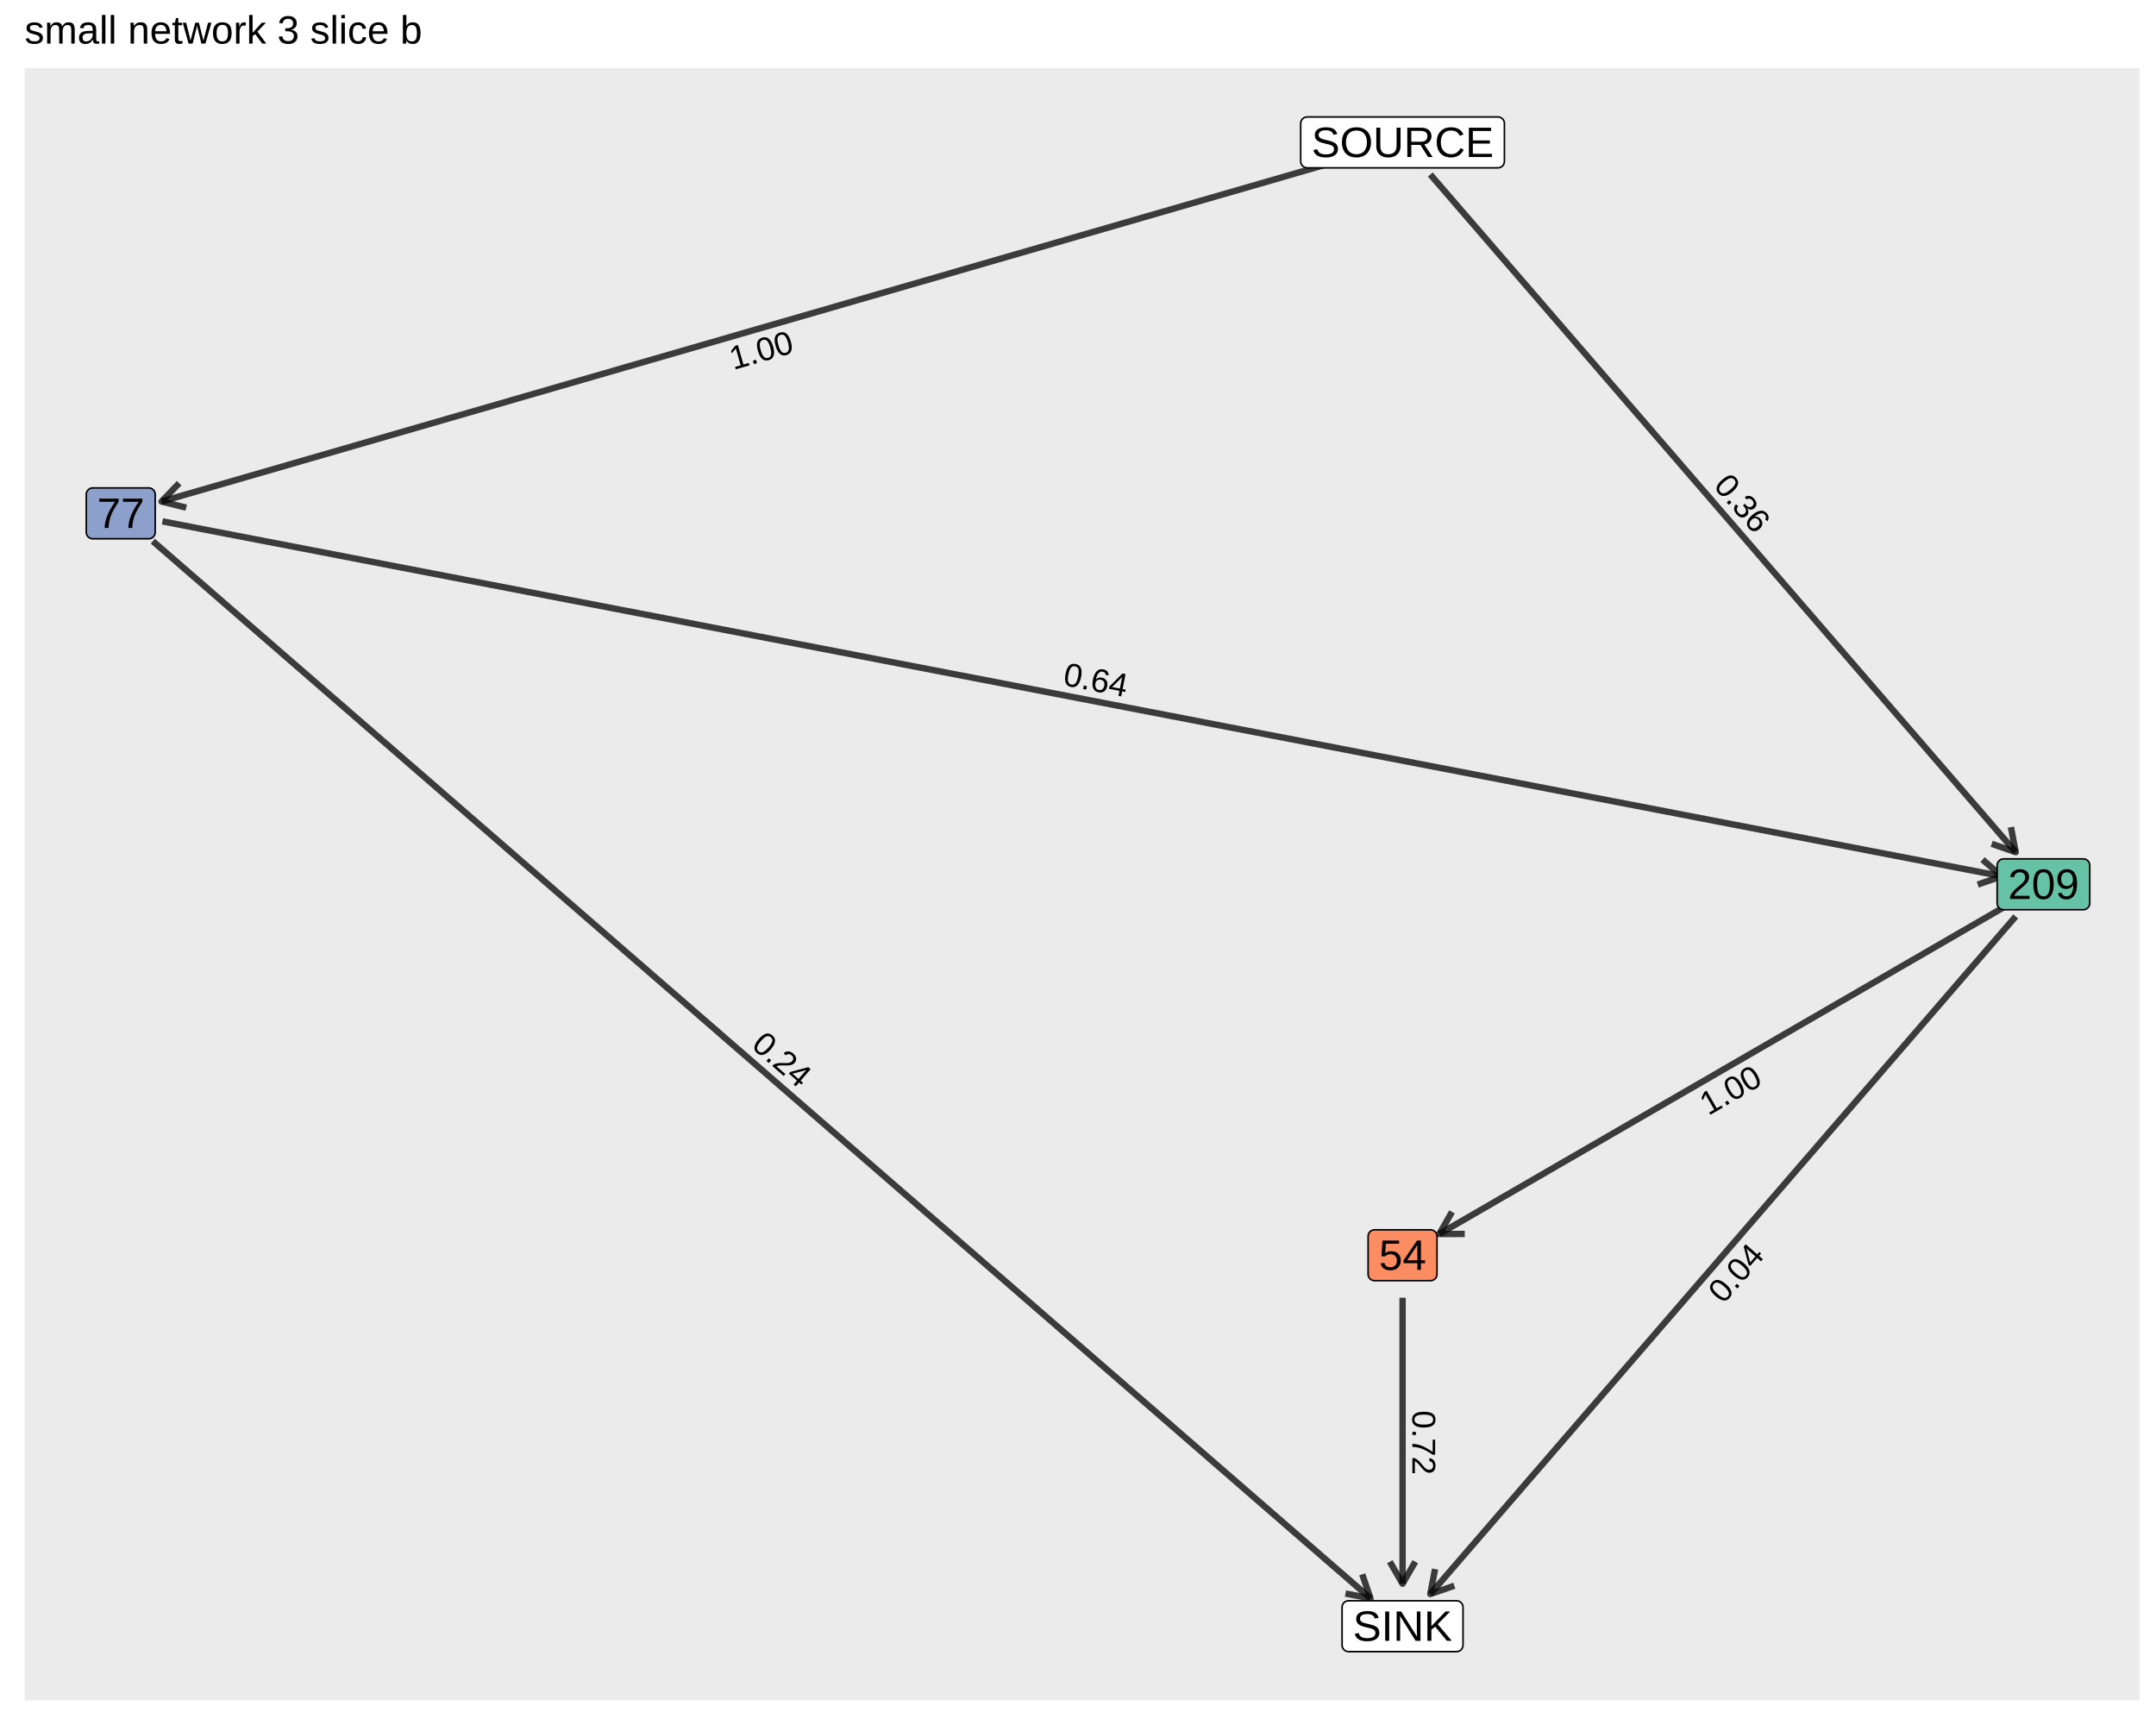
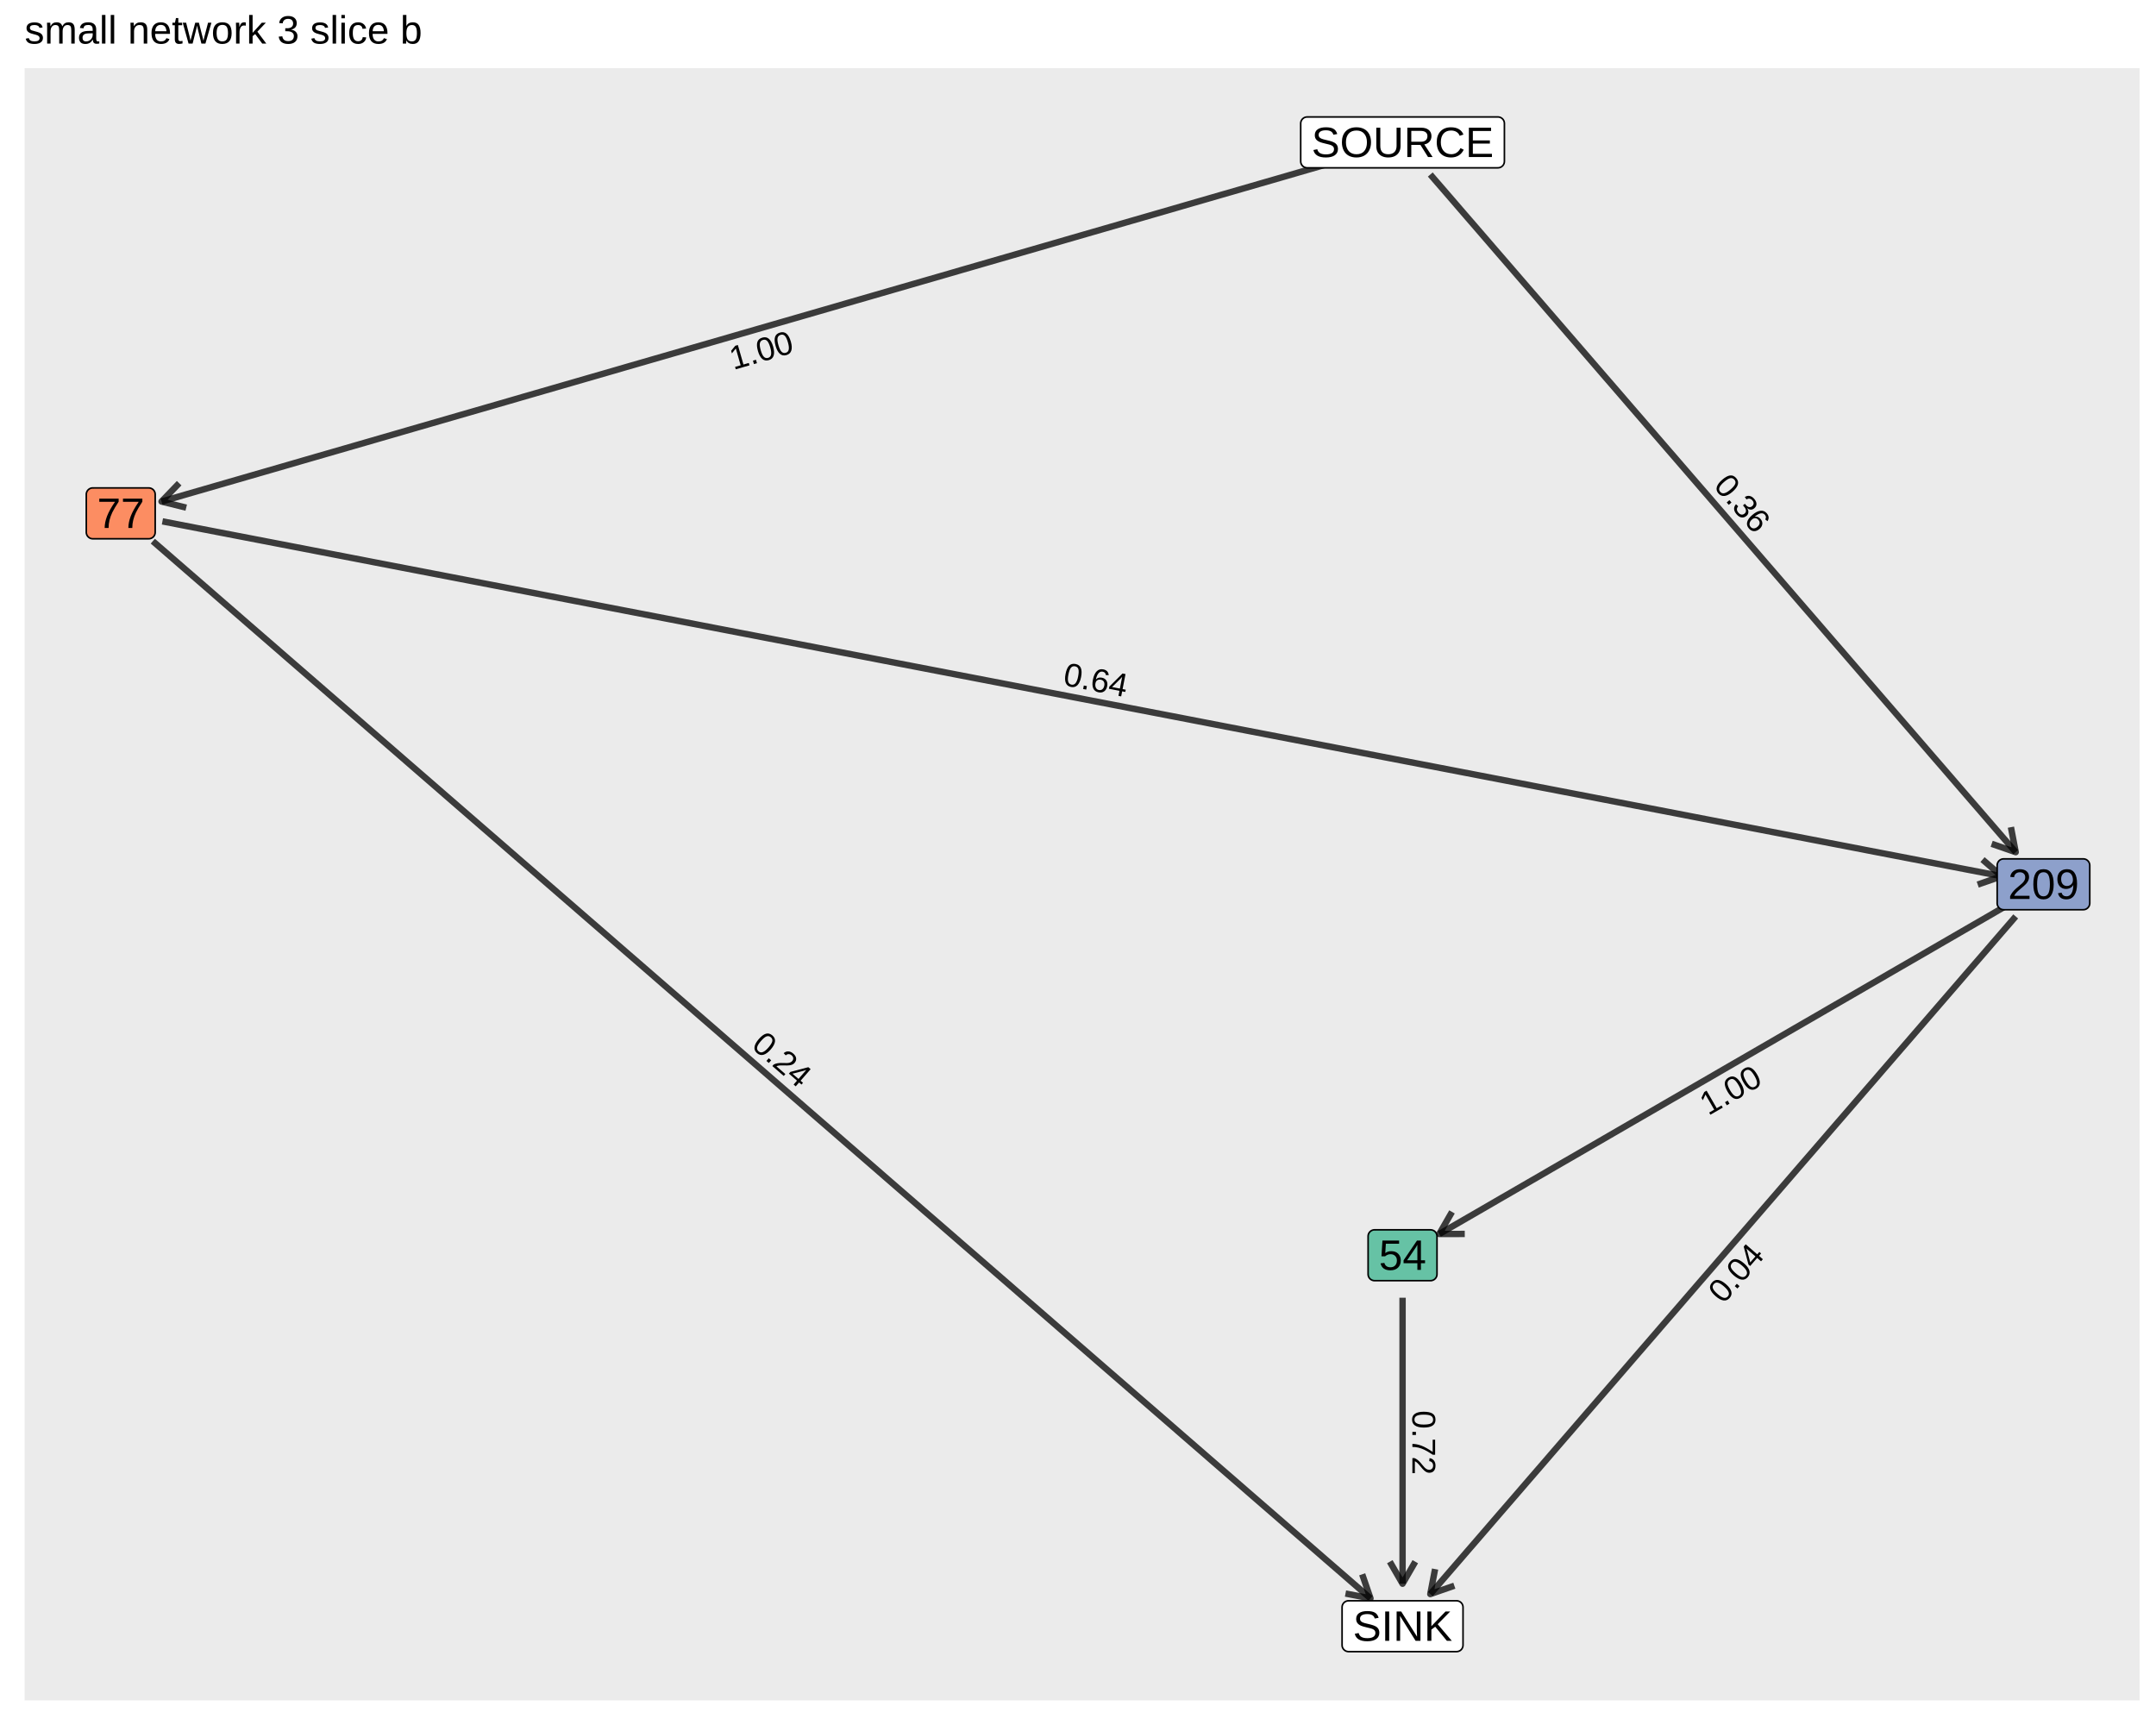
<svg xmlns="http://www.w3.org/2000/svg" viewBox="0 0 720.00 576.00">
  <defs>
    <style type="text/css">
    line, polyline, polygon, path, rect, circle {
      fill: none;
      stroke: #000000;
      stroke-linecap: round;
      stroke-linejoin: round;
      stroke-miterlimit: 10.00;
    }
  </style>
  </defs>
  <rect width="100%" height="100%" style="stroke: none; fill: #FFFFFF;" />
  <rect x="0.00" y="0.00" width="720.00" height="576.00" style="stroke-width: 1.07; stroke: #FFFFFF; fill: #FFFFFF;" />
  <defs>
    <clipPath id="cpOC4yMnw3MTQuNTJ8NTY3Ljc4fDIyLjc3">
      <rect x="8.22" y="22.77" width="706.30" height="545.01" />
    </clipPath>
  </defs>
  <rect x="8.22" y="22.77" width="706.30" height="545.01" style="stroke-width: 1.07; stroke: none; fill: #EBEBEB;" clip-path="url(#cpOC4yMnw3MTQuNTJ8NTY3Ljc4fDIyLjc3)" />
  <polyline points="468.39,433.32 468.39,434.16 468.39,435.41 468.39,436.66 468.39,437.91 468.39,439.16 468.39,440.41 468.39,441.66 468.39,442.91 468.39,444.17 468.39,445.42 468.39,446.67 468.39,447.92 468.39,449.17 468.39,450.42 468.39,451.67 468.39,452.92 468.39,454.17 468.39,455.43 468.39,456.68 468.39,457.93 468.39,459.18 468.39,460.43 468.39,461.68 468.39,462.93 468.39,464.18 468.39,465.44 468.39,466.69 468.39,467.94 468.39,469.19 468.39,470.44 468.39,471.69 468.39,472.94 468.39,474.19 468.39,475.44 468.39,476.70 468.39,477.95 468.39,479.20 468.39,480.45 468.39,481.70 468.39,482.95 468.39,484.20 468.39,485.45 468.39,486.71 468.39,487.96 468.39,489.21 468.39,490.46 468.39,491.71 468.39,492.96 468.39,494.21 468.39,495.46 468.39,496.71 468.39,497.97 468.39,499.22 468.39,500.47 468.39,501.72 468.39,502.97 468.39,504.22 468.39,505.47 468.39,506.72 468.39,507.97 468.39,509.23 468.39,510.48 468.39,511.73 468.39,512.98 468.39,514.23 468.39,515.48 468.39,516.73 468.39,517.98 468.39,519.24 468.39,520.49 468.39,521.74 468.39,522.99 468.39,524.24 468.39,525.49 468.39,526.74 468.39,527.99 468.39,528.83 " style="stroke-width: 2.13; stroke: #000000; stroke-opacity: 0.75; stroke-linecap: butt;" clip-path="url(#cpOC4yMnw3MTQuNTJ8NTY3Ljc4fDIyLjc3)" />
  <polyline points="464.13,521.47 468.39,528.83 472.64,521.47 " style="stroke-width: 2.13; stroke: #000000; stroke-opacity: 0.75; stroke-linecap: butt;" clip-path="url(#cpOC4yMnw3MTQuNTJ8NTY3Ljc4fDIyLjc3)" />
  <polyline points="54.24,174.09 59.78,175.16 66.27,176.42 72.75,177.67 79.24,178.92 85.72,180.17 92.21,181.42 98.70,182.67 105.18,183.92 111.67,185.17 118.15,186.42 124.64,187.68 131.12,188.93 137.61,190.18 144.10,191.43 150.58,192.68 157.07,193.93 163.55,195.18 170.04,196.43 176.53,197.68 183.01,198.94 189.50,200.19 195.98,201.44 202.47,202.69 208.95,203.94 215.44,205.19 221.93,206.44 228.41,207.69 234.90,208.95 241.38,210.20 247.87,211.45 254.35,212.70 260.84,213.95 267.33,215.20 273.81,216.45 280.30,217.70 286.78,218.95 293.27,220.21 299.75,221.46 306.24,222.71 312.73,223.96 319.21,225.21 325.70,226.46 332.18,227.71 338.67,228.96 345.16,230.22 351.64,231.47 358.13,232.72 364.61,233.97 371.10,235.22 377.58,236.47 384.07,237.72 390.56,238.97 397.04,240.22 403.53,241.48 410.01,242.73 416.50,243.98 422.98,245.23 429.47,246.48 435.96,247.73 442.44,248.98 448.93,250.23 455.41,251.49 461.90,252.74 468.39,253.99 474.87,255.24 481.36,256.49 487.84,257.74 494.33,258.99 500.81,260.24 507.30,261.49 513.79,262.75 520.27,264.00 526.76,265.25 533.24,266.50 539.73,267.75 546.21,269.00 552.70,270.25 559.19,271.50 565.67,272.76 572.16,274.01 578.64,275.26 585.13,276.51 591.62,277.76 598.10,279.01 604.59,280.26 611.07,281.51 617.56,282.76 624.04,284.02 630.53,285.27 637.02,286.52 643.50,287.77 649.99,289.02 656.47,290.27 662.96,291.52 668.50,292.59 " style="stroke-width: 2.13; stroke: #000000; stroke-opacity: 0.75; stroke-linecap: butt;" clip-path="url(#cpOC4yMnw3MTQuNTJ8NTY3Ljc4fDIyLjc3)" />
  <polyline points="660.46,295.37 668.50,292.59 662.07,287.02 " style="stroke-width: 2.13; stroke: #000000; stroke-opacity: 0.75; stroke-linecap: butt;" clip-path="url(#cpOC4yMnw3MTQuNTJ8NTY3Ljc4fDIyLjc3)" />
  <polyline points="51.03,180.70 53.30,182.67 57.62,186.42 61.94,190.18 66.27,193.93 70.59,197.68 74.91,201.44 79.24,205.19 83.56,208.95 87.89,212.70 92.21,216.45 96.53,220.21 100.86,223.96 105.18,227.71 109.51,231.47 113.83,235.22 118.15,238.97 122.48,242.73 126.80,246.48 131.12,250.23 135.45,253.99 139.77,257.74 144.10,261.49 148.42,265.25 152.74,269.00 157.07,272.76 161.39,276.51 165.72,280.26 170.04,284.02 174.36,287.77 178.69,291.52 183.01,295.28 187.33,299.03 191.66,302.78 195.98,306.54 200.31,310.29 204.63,314.04 208.95,317.80 213.28,321.55 217.60,325.30 221.93,329.06 226.25,332.81 230.57,336.56 234.90,340.32 239.22,344.07 243.54,347.83 247.87,351.58 252.19,355.33 256.52,359.09 260.84,362.84 265.16,366.59 269.49,370.35 273.81,374.10 278.14,377.85 282.46,381.61 286.78,385.36 291.11,389.11 295.43,392.87 299.75,396.62 304.08,400.37 308.40,404.13 312.73,407.88 317.05,411.63 321.37,415.39 325.70,419.14 330.02,422.90 334.35,426.65 338.67,430.40 342.99,434.16 347.32,437.91 351.64,441.66 355.97,445.42 360.29,449.17 364.61,452.92 368.94,456.68 373.26,460.43 377.58,464.18 381.91,467.94 386.23,471.69 390.56,475.44 394.88,479.20 399.20,482.95 403.53,486.71 407.85,490.46 412.18,494.21 416.50,497.97 420.82,501.72 425.15,505.47 429.47,509.23 433.79,512.98 438.12,516.73 442.44,520.49 446.77,524.24 451.09,527.99 455.41,531.75 457.68,533.72 " style="stroke-width: 2.13; stroke: #000000; stroke-opacity: 0.75; stroke-linecap: butt;" clip-path="url(#cpOC4yMnw3MTQuNTJ8NTY3Ljc4fDIyLjc3)" />
  <polyline points="449.33,532.10 457.68,533.72 454.91,525.68 " style="stroke-width: 2.13; stroke: #000000; stroke-opacity: 0.75; stroke-linecap: butt;" clip-path="url(#cpOC4yMnw3MTQuNTJ8NTY3Ljc4fDIyLjc3)" />
  <polyline points="670.15,302.38 669.44,302.78 667.28,304.03 665.12,305.29 662.96,306.54 660.80,307.79 658.63,309.04 656.47,310.29 654.31,311.54 652.15,312.79 649.99,314.04 647.83,315.29 645.66,316.55 643.50,317.80 641.34,319.05 639.18,320.30 637.02,321.55 634.85,322.80 632.69,324.05 630.53,325.30 628.37,326.56 626.21,327.81 624.04,329.06 621.88,330.31 619.72,331.56 617.56,332.81 615.40,334.06 613.23,335.31 611.07,336.56 608.91,337.82 606.75,339.07 604.59,340.32 602.42,341.57 600.26,342.82 598.10,344.07 595.94,345.32 593.78,346.57 591.62,347.83 589.45,349.08 587.29,350.33 585.13,351.58 582.97,352.83 580.81,354.08 578.64,355.33 576.48,356.58 574.32,357.83 572.16,359.09 570.00,360.34 567.83,361.59 565.67,362.84 563.51,364.09 561.35,365.34 559.19,366.59 557.02,367.84 554.86,369.10 552.70,370.35 550.54,371.60 548.38,372.85 546.21,374.10 544.05,375.35 541.89,376.60 539.73,377.85 537.57,379.10 535.40,380.36 533.24,381.61 531.08,382.86 528.92,384.11 526.76,385.36 524.60,386.61 522.43,387.86 520.27,389.11 518.11,390.36 515.95,391.62 513.79,392.87 511.62,394.12 509.46,395.37 507.30,396.62 505.14,397.87 502.98,399.12 500.81,400.37 498.65,401.63 496.49,402.88 494.33,404.13 492.17,405.38 490.00,406.63 487.84,407.88 485.68,409.13 483.52,410.38 481.36,411.63 480.65,412.04 " style="stroke-width: 2.13; stroke: #000000; stroke-opacity: 0.75; stroke-linecap: butt;" clip-path="url(#cpOC4yMnw3MTQuNTJ8NTY3Ljc4fDIyLjc3)" />
  <polyline points="484.90,404.67 480.65,412.04 489.16,412.03 " style="stroke-width: 2.13; stroke: #000000; stroke-opacity: 0.75; stroke-linecap: butt;" clip-path="url(#cpOC4yMnw3MTQuNTJ8NTY3Ljc4fDIyLjc3)" />
  <polyline points="673.15,306.00 671.61,307.79 669.44,310.29 667.28,312.79 665.12,315.29 662.96,317.80 660.80,320.30 658.63,322.80 656.47,325.30 654.31,327.81 652.15,330.31 649.99,332.81 647.83,335.31 645.66,337.82 643.50,340.32 641.34,342.82 639.18,345.32 637.02,347.83 634.85,350.33 632.69,352.83 630.53,355.33 628.37,357.83 626.21,360.34 624.04,362.84 621.88,365.34 619.72,367.84 617.56,370.35 615.40,372.85 613.23,375.35 611.07,377.85 608.91,380.36 606.75,382.86 604.59,385.36 602.42,387.86 600.26,390.36 598.10,392.87 595.94,395.37 593.78,397.87 591.62,400.37 589.45,402.88 587.29,405.38 585.13,407.88 582.97,410.38 580.81,412.89 578.64,415.39 576.48,417.89 574.32,420.39 572.16,422.90 570.00,425.40 567.83,427.90 565.67,430.40 563.51,432.90 561.35,435.41 559.19,437.91 557.02,440.41 554.86,442.91 552.70,445.42 550.54,447.92 548.38,450.42 546.21,452.92 544.05,455.43 541.89,457.93 539.73,460.43 537.57,462.93 535.40,465.44 533.24,467.94 531.08,470.44 528.92,472.94 526.76,475.44 524.60,477.95 522.43,480.45 520.27,482.95 518.11,485.45 515.95,487.96 513.79,490.46 511.62,492.96 509.46,495.46 507.30,497.97 505.14,500.47 502.98,502.97 500.81,505.47 498.65,507.97 496.49,510.48 494.33,512.98 492.17,515.48 490.00,517.98 487.84,520.49 485.68,522.99 483.52,525.49 481.36,527.99 479.19,530.50 477.65,532.28 " style="stroke-width: 2.13; stroke: #000000; stroke-opacity: 0.75; stroke-linecap: butt;" clip-path="url(#cpOC4yMnw3MTQuNTJ8NTY3Ljc4fDIyLjc3)" />
  <polyline points="479.25,523.93 477.65,532.28 485.68,529.49 " style="stroke-width: 2.13; stroke: #000000; stroke-opacity: 0.75; stroke-linecap: butt;" clip-path="url(#cpOC4yMnw3MTQuNTJ8NTY3Ljc4fDIyLjc3)" />
  <polyline points="454.77,51.48 451.09,52.55 446.77,53.80 442.44,55.05 438.12,56.30 433.79,57.55 429.47,58.81 425.15,60.06 420.82,61.31 416.50,62.56 412.18,63.81 407.85,65.06 403.53,66.31 399.20,67.56 394.88,68.81 390.56,70.07 386.23,71.32 381.91,72.57 377.58,73.82 373.26,75.07 368.94,76.32 364.61,77.57 360.29,78.82 355.97,80.07 351.64,81.33 347.32,82.58 342.99,83.83 338.67,85.08 334.35,86.33 330.02,87.58 325.70,88.83 321.37,90.08 317.05,91.34 312.73,92.59 308.40,93.84 304.08,95.09 299.75,96.34 295.43,97.59 291.11,98.84 286.78,100.09 282.46,101.34 278.14,102.60 273.81,103.85 269.49,105.10 265.16,106.35 260.84,107.60 256.52,108.85 252.19,110.10 247.87,111.35 243.54,112.61 239.22,113.86 234.90,115.11 230.57,116.36 226.25,117.61 221.93,118.86 217.60,120.11 213.28,121.36 208.95,122.61 204.63,123.87 200.31,125.12 195.98,126.37 191.66,127.62 187.33,128.87 183.01,130.12 178.69,131.37 174.36,132.62 170.04,133.88 165.72,135.13 161.39,136.38 157.07,137.63 152.74,138.88 148.42,140.13 144.10,141.38 139.77,142.63 135.45,143.88 131.12,145.14 126.80,146.39 122.48,147.64 118.15,148.89 113.83,150.14 109.51,151.39 105.18,152.64 100.86,153.89 96.53,155.15 92.21,156.40 87.89,157.65 83.56,158.90 79.24,160.15 74.91,161.40 70.59,162.65 66.27,163.90 61.94,165.15 57.62,166.41 53.94,167.47 " style="stroke-width: 2.13; stroke: #000000; stroke-opacity: 0.75; stroke-linecap: butt;" clip-path="url(#cpOC4yMnw3MTQuNTJ8NTY3Ljc4fDIyLjc3)" />
  <polyline points="59.83,161.34 53.94,167.47 62.19,169.51 " style="stroke-width: 2.13; stroke: #000000; stroke-opacity: 0.75; stroke-linecap: butt;" clip-path="url(#cpOC4yMnw3MTQuNTJ8NTY3Ljc4fDIyLjc3)" />
  <polyline points="477.65,58.27 479.19,60.06 481.36,62.56 483.52,65.06 485.68,67.56 487.84,70.07 490.00,72.57 492.17,75.07 494.33,77.57 496.49,80.07 498.65,82.58 500.81,85.08 502.98,87.58 505.14,90.08 507.30,92.59 509.46,95.09 511.62,97.59 513.79,100.09 515.95,102.60 518.11,105.10 520.27,107.60 522.43,110.10 524.60,112.61 526.76,115.11 528.92,117.61 531.08,120.11 533.24,122.61 535.40,125.12 537.57,127.62 539.73,130.12 541.89,132.62 544.05,135.13 546.21,137.63 548.38,140.13 550.54,142.63 552.70,145.14 554.86,147.64 557.02,150.14 559.19,152.64 561.35,155.15 563.51,157.65 565.67,160.15 567.83,162.65 570.00,165.15 572.16,167.66 574.32,170.16 576.48,172.66 578.64,175.16 580.81,177.67 582.97,180.17 585.13,182.67 587.29,185.17 589.45,187.68 591.62,190.18 593.78,192.68 595.94,195.18 598.10,197.68 600.26,200.19 602.42,202.69 604.59,205.19 606.75,207.69 608.91,210.20 611.07,212.70 613.23,215.20 615.40,217.70 617.56,220.21 619.72,222.71 621.88,225.21 624.04,227.71 626.21,230.22 628.37,232.72 630.53,235.22 632.69,237.72 634.85,240.22 637.02,242.73 639.18,245.23 641.34,247.73 643.50,250.23 645.66,252.74 647.83,255.24 649.99,257.74 652.15,260.24 654.31,262.75 656.47,265.25 658.63,267.75 660.80,270.25 662.96,272.76 665.12,275.26 667.28,277.76 669.44,280.26 671.61,282.76 673.15,284.55 " style="stroke-width: 2.13; stroke: #000000; stroke-opacity: 0.75; stroke-linecap: butt;" clip-path="url(#cpOC4yMnw3MTQuNTJ8NTY3Ljc4fDIyLjc3)" />
  <polyline points="665.12,281.76 673.15,284.55 671.55,276.20 " style="stroke-width: 2.13; stroke: #000000; stroke-opacity: 0.75; stroke-linecap: butt;" clip-path="url(#cpOC4yMnw3MTQuNTJ8NTY3Ljc4fDIyLjc3)" />
  <g clip-path="url(#cpOC4yMnw3MTQuNTJ8NTY3Ljc4fDIyLjc3)">
    <text transform="translate(471.67,470.96) rotate(-270)" style="font-size: 11.04px; font-family: Liberation Sans;" textLength="21.48px" lengthAdjust="spacingAndGlyphs">0.72</text>
  </g>
  <g clip-path="url(#cpOC4yMnw3MTQuNTJ8NTY3Ljc4fDIyLjc3)">
    <text transform="translate(354.69,228.70) rotate(-349)" style="font-size: 11.04px; font-family: Liberation Sans;" textLength="21.48px" lengthAdjust="spacingAndGlyphs">0.64</text>
  </g>
  <g clip-path="url(#cpOC4yMnw3MTQuNTJ8NTY3Ljc4fDIyLjc3)">
    <text transform="translate(250.56,349.56) rotate(-319)" style="font-size: 11.04px; font-family: Liberation Sans;" textLength="21.48px" lengthAdjust="spacingAndGlyphs">0.24</text>
  </g>
  <g clip-path="url(#cpOC4yMnw3MTQuNTJ8NTY3Ljc4fDIyLjc3)">
    <text transform="translate(570.47,372.64) rotate(-390)" style="font-size: 11.04px; font-family: Liberation Sans;" textLength="21.48px" lengthAdjust="spacingAndGlyphs">1.00</text>
  </g>
  <g clip-path="url(#cpOC4yMnw3MTQuNTJ8NTY3Ljc4fDIyLjc3)">
    <text transform="translate(575.53,435.64) rotate(-409)" style="font-size: 11.04px; font-family: Liberation Sans;" textLength="21.48px" lengthAdjust="spacingAndGlyphs">0.04</text>
  </g>
  <g clip-path="url(#cpOC4yMnw3MTQuNTJ8NTY3Ljc4fDIyLjc3)">
    <text transform="translate(244.90,123.54) rotate(-376)" style="font-size: 11.04px; font-family: Liberation Sans;" textLength="21.48px" lengthAdjust="spacingAndGlyphs">1.00</text>
  </g>
  <g clip-path="url(#cpOC4yMnw3MTQuNTJ8NTY3Ljc4fDIyLjc3)">
    <text transform="translate(571.95,162.38) rotate(-311)" style="font-size: 11.04px; font-family: Liberation Sans;" textLength="21.48px" lengthAdjust="spacingAndGlyphs">0.36</text>
  </g>
-   <polygon points="459.04,427.63 477.73,427.63 477.64,427.63 477.99,427.62 478.33,427.55 478.66,427.42 478.96,427.25 479.23,427.03 479.46,426.77 479.64,426.48 479.78,426.16 479.86,425.82 479.89,425.47 479.89,425.47 479.89,412.81 479.89,412.81 479.86,412.46 479.78,412.13 479.64,411.81 479.46,411.51 479.23,411.25 478.96,411.03 478.66,410.86 478.33,410.74 477.99,410.67 477.73,410.65 459.04,410.65 459.30,410.67 458.95,410.65 458.61,410.69 458.27,410.79 457.96,410.94 457.67,411.14 457.42,411.38 457.21,411.66 457.05,411.96 456.94,412.29 456.89,412.64 456.88,412.81 456.88,425.47 456.89,425.30 456.89,425.65 456.94,425.99 457.05,426.32 457.21,426.63 457.42,426.90 457.67,427.15 457.96,427.34 458.27,427.49 458.61,427.59 458.95,427.63 " style="stroke-width: 0.53; fill: #FC8D62;" clip-path="url(#cpOC4yMnw3MTQuNTJ8NTY3Ljc4fDIyLjc3)" />
+   <polygon points="459.04,427.63 477.73,427.63 477.64,427.63 477.99,427.62 478.33,427.55 478.66,427.42 478.96,427.25 479.23,427.03 479.46,426.77 479.64,426.48 479.78,426.16 479.86,425.82 479.89,425.47 479.89,425.47 479.89,412.81 479.89,412.81 479.86,412.46 479.78,412.13 479.64,411.81 479.46,411.51 479.23,411.25 478.96,411.03 478.66,410.86 478.33,410.74 477.99,410.67 477.73,410.65 459.04,410.65 459.30,410.67 458.95,410.65 458.61,410.69 458.27,410.79 457.96,410.94 457.67,411.14 457.42,411.38 457.21,411.66 457.05,411.96 456.94,412.29 456.89,412.64 456.88,412.81 456.88,425.47 456.89,425.30 456.89,425.65 456.94,425.99 457.05,426.32 457.21,426.63 457.42,426.90 457.67,427.15 457.96,427.34 458.27,427.49 458.61,427.59 458.95,427.63 " style="stroke-width: 0.53; fill: #66C2A5;" clip-path="url(#cpOC4yMnw3MTQuNTJ8NTY3Ljc4fDIyLjc3)" />
  <g clip-path="url(#cpOC4yMnw3MTQuNTJ8NTY3Ljc4fDIyLjc3)">
    <text x="460.48" y="424.03" style="font-size: 14.23px; font-family: Liberation Sans;" textLength="15.81px" lengthAdjust="spacingAndGlyphs">54</text>
  </g>
-   <polygon points="30.98,179.90 49.67,179.90 49.58,179.90 49.93,179.89 50.27,179.82 50.60,179.69 50.90,179.52 51.17,179.30 51.40,179.04 51.58,178.74 51.72,178.42 51.80,178.09 51.83,177.74 51.83,177.74 51.83,165.08 51.83,165.08 51.80,164.73 51.72,164.40 51.58,164.08 51.40,163.78 51.17,163.52 50.90,163.30 50.60,163.13 50.27,163.00 49.93,162.94 49.67,162.92 30.98,162.92 31.24,162.94 30.89,162.92 30.55,162.96 30.21,163.06 29.90,163.21 29.61,163.41 29.36,163.65 29.15,163.93 28.99,164.23 28.88,164.56 28.82,164.91 28.82,165.08 28.82,177.74 28.82,177.57 28.82,177.91 28.88,178.26 28.99,178.59 29.15,178.90 29.36,179.17 29.61,179.41 29.90,179.61 30.21,179.76 30.55,179.86 30.89,179.90 " style="stroke-width: 0.53; fill: #8DA0CB;" clip-path="url(#cpOC4yMnw3MTQuNTJ8NTY3Ljc4fDIyLjc3)" />
+   <polygon points="30.98,179.90 49.67,179.90 49.58,179.90 49.93,179.89 50.27,179.82 50.60,179.69 50.90,179.52 51.17,179.30 51.40,179.04 51.58,178.74 51.72,178.42 51.80,178.09 51.83,177.74 51.83,177.74 51.83,165.08 51.83,165.08 51.80,164.73 51.72,164.40 51.58,164.08 51.40,163.78 51.17,163.52 50.90,163.30 50.60,163.13 50.27,163.00 49.93,162.94 49.67,162.92 30.98,162.92 31.24,162.94 30.89,162.92 30.55,162.96 30.21,163.06 29.90,163.21 29.61,163.41 29.36,163.65 29.15,163.93 28.99,164.23 28.88,164.56 28.82,164.91 28.82,165.08 28.82,177.74 28.82,177.57 28.82,177.91 28.88,178.26 28.99,178.59 29.15,178.90 29.36,179.17 29.61,179.41 29.90,179.61 30.21,179.76 30.55,179.86 30.89,179.90 " style="stroke-width: 0.53; fill: #FC8D62;" clip-path="url(#cpOC4yMnw3MTQuNTJ8NTY3Ljc4fDIyLjc3)" />
  <g clip-path="url(#cpOC4yMnw3MTQuNTJ8NTY3Ljc4fDIyLjc3)">
    <text x="32.42" y="176.30" style="font-size: 14.23px; font-family: Liberation Sans;" textLength="15.81px" lengthAdjust="spacingAndGlyphs">77</text>
  </g>
-   <polygon points="669.12,303.77 695.72,303.77 695.63,303.76 695.98,303.75 696.32,303.68 696.64,303.56 696.94,303.38 697.21,303.16 697.44,302.90 697.63,302.61 697.76,302.29 697.85,301.95 697.88,301.61 697.88,301.61 697.88,288.95 697.88,288.95 697.85,288.60 697.76,288.26 697.63,287.94 697.44,287.65 697.21,287.39 696.94,287.17 696.64,286.99 696.32,286.87 695.98,286.80 695.72,286.79 669.12,286.79 669.38,286.80 669.03,286.79 668.68,286.83 668.35,286.93 668.04,287.07 667.75,287.27 667.50,287.51 667.29,287.79 667.13,288.10 667.02,288.43 666.96,288.77 666.96,288.95 666.96,301.61 666.96,301.43 666.96,301.78 667.02,302.12 667.13,302.45 667.29,302.76 667.50,303.04 667.75,303.28 668.04,303.48 668.35,303.63 668.68,303.72 669.03,303.76 " style="stroke-width: 0.53; fill: #66C2A5;" clip-path="url(#cpOC4yMnw3MTQuNTJ8NTY3Ljc4fDIyLjc3)" />
+   <polygon points="669.12,303.77 695.72,303.77 695.63,303.76 695.98,303.75 696.32,303.68 696.64,303.56 696.94,303.38 697.21,303.16 697.44,302.90 697.63,302.61 697.76,302.29 697.85,301.95 697.88,301.61 697.88,301.61 697.88,288.95 697.88,288.95 697.85,288.60 697.76,288.26 697.63,287.94 697.44,287.65 697.21,287.39 696.94,287.17 696.64,286.99 696.32,286.87 695.98,286.80 695.72,286.79 669.12,286.79 669.38,286.80 669.03,286.79 668.68,286.83 668.35,286.93 668.04,287.07 667.75,287.27 667.50,287.51 667.29,287.79 667.13,288.10 667.02,288.43 666.96,288.77 666.96,288.95 666.96,301.61 666.96,301.43 666.96,301.78 667.02,302.12 667.13,302.45 667.29,302.76 667.50,303.04 667.75,303.28 668.04,303.48 668.35,303.63 668.68,303.72 669.03,303.76 " style="stroke-width: 0.53; fill: #8DA0CB;" clip-path="url(#cpOC4yMnw3MTQuNTJ8NTY3Ljc4fDIyLjc3)" />
  <g clip-path="url(#cpOC4yMnw3MTQuNTJ8NTY3Ljc4fDIyLjc3)">
    <text x="670.56" y="300.17" style="font-size: 14.23px; font-family: Liberation Sans;" textLength="23.72px" lengthAdjust="spacingAndGlyphs">209</text>
  </g>
  <polygon points="436.53,56.04 500.24,56.04 500.15,56.03 500.50,56.02 500.84,55.95 501.17,55.83 501.47,55.65 501.74,55.43 501.97,55.17 502.15,54.88 502.29,54.56 502.37,54.22 502.40,53.88 502.40,53.88 502.40,41.21 502.40,41.21 502.37,40.87 502.29,40.53 502.15,40.21 501.97,39.92 501.74,39.66 501.47,39.44 501.17,39.26 500.84,39.14 500.50,39.07 500.24,39.05 436.53,39.05 436.79,39.07 436.44,39.06 436.10,39.10 435.77,39.19 435.45,39.34 435.17,39.54 434.91,39.78 434.71,40.06 434.54,40.37 434.43,40.70 434.38,41.04 434.37,41.21 434.37,53.88 434.38,53.70 434.38,54.05 434.43,54.39 434.54,54.72 434.71,55.03 434.91,55.31 435.17,55.55 435.45,55.75 435.77,55.89 436.10,55.99 436.44,56.03 " style="stroke-width: 0.53; fill: #FFFFFF;" clip-path="url(#cpOC4yMnw3MTQuNTJ8NTY3Ljc4fDIyLjc3)" />
  <g clip-path="url(#cpOC4yMnw3MTQuNTJ8NTY3Ljc4fDIyLjc3)">
    <text x="437.97" y="52.44" style="font-size: 14.23px; font-family: Liberation Sans;" textLength="60.83px" lengthAdjust="spacingAndGlyphs">SOURCE</text>
  </g>
  <polygon points="450.35,551.50 486.42,551.50 486.33,551.50 486.68,551.48 487.02,551.41 487.34,551.29 487.65,551.12 487.92,550.90 488.15,550.64 488.33,550.34 488.47,550.02 488.55,549.68 488.58,549.34 488.58,549.34 488.58,536.68 488.58,536.68 488.55,536.33 488.47,535.99 488.33,535.67 488.15,535.38 487.92,535.12 487.65,534.90 487.34,534.73 487.02,534.60 486.68,534.53 486.42,534.52 450.35,534.52 450.61,534.53 450.26,534.52 449.92,534.56 449.59,534.66 449.27,534.81 448.99,535.00 448.73,535.24 448.53,535.52 448.36,535.83 448.25,536.16 448.20,536.50 448.19,536.68 448.19,549.34 448.20,549.16 448.20,549.51 448.25,549.86 448.36,550.18 448.53,550.49 448.73,550.77 448.99,551.01 449.27,551.21 449.59,551.36 449.92,551.45 450.26,551.50 " style="stroke-width: 0.53; fill: #FFFFFF;" clip-path="url(#cpOC4yMnw3MTQuNTJ8NTY3Ljc4fDIyLjc3)" />
  <g clip-path="url(#cpOC4yMnw3MTQuNTJ8NTY3Ljc4fDIyLjc3)">
    <text x="451.79" y="547.90" style="font-size: 14.23px; font-family: Liberation Sans;" textLength="33.19px" lengthAdjust="spacingAndGlyphs">SINK</text>
  </g>
  <defs>
    <clipPath id="cpMC4wMHw3MjAuMDB8NTc2LjAwfDAuMDA=">
      <rect x="0.00" y="0.00" width="720.00" height="576.00" />
    </clipPath>
  </defs>
  <g clip-path="url(#cpMC4wMHw3MjAuMDB8NTc2LjAwfDAuMDA=)">
    <text x="8.22" y="14.56" style="font-size: 13.20px; font-family: Liberation Sans;" textLength="132.61px" lengthAdjust="spacingAndGlyphs">small network 3 slice b</text>
  </g>
</svg>
